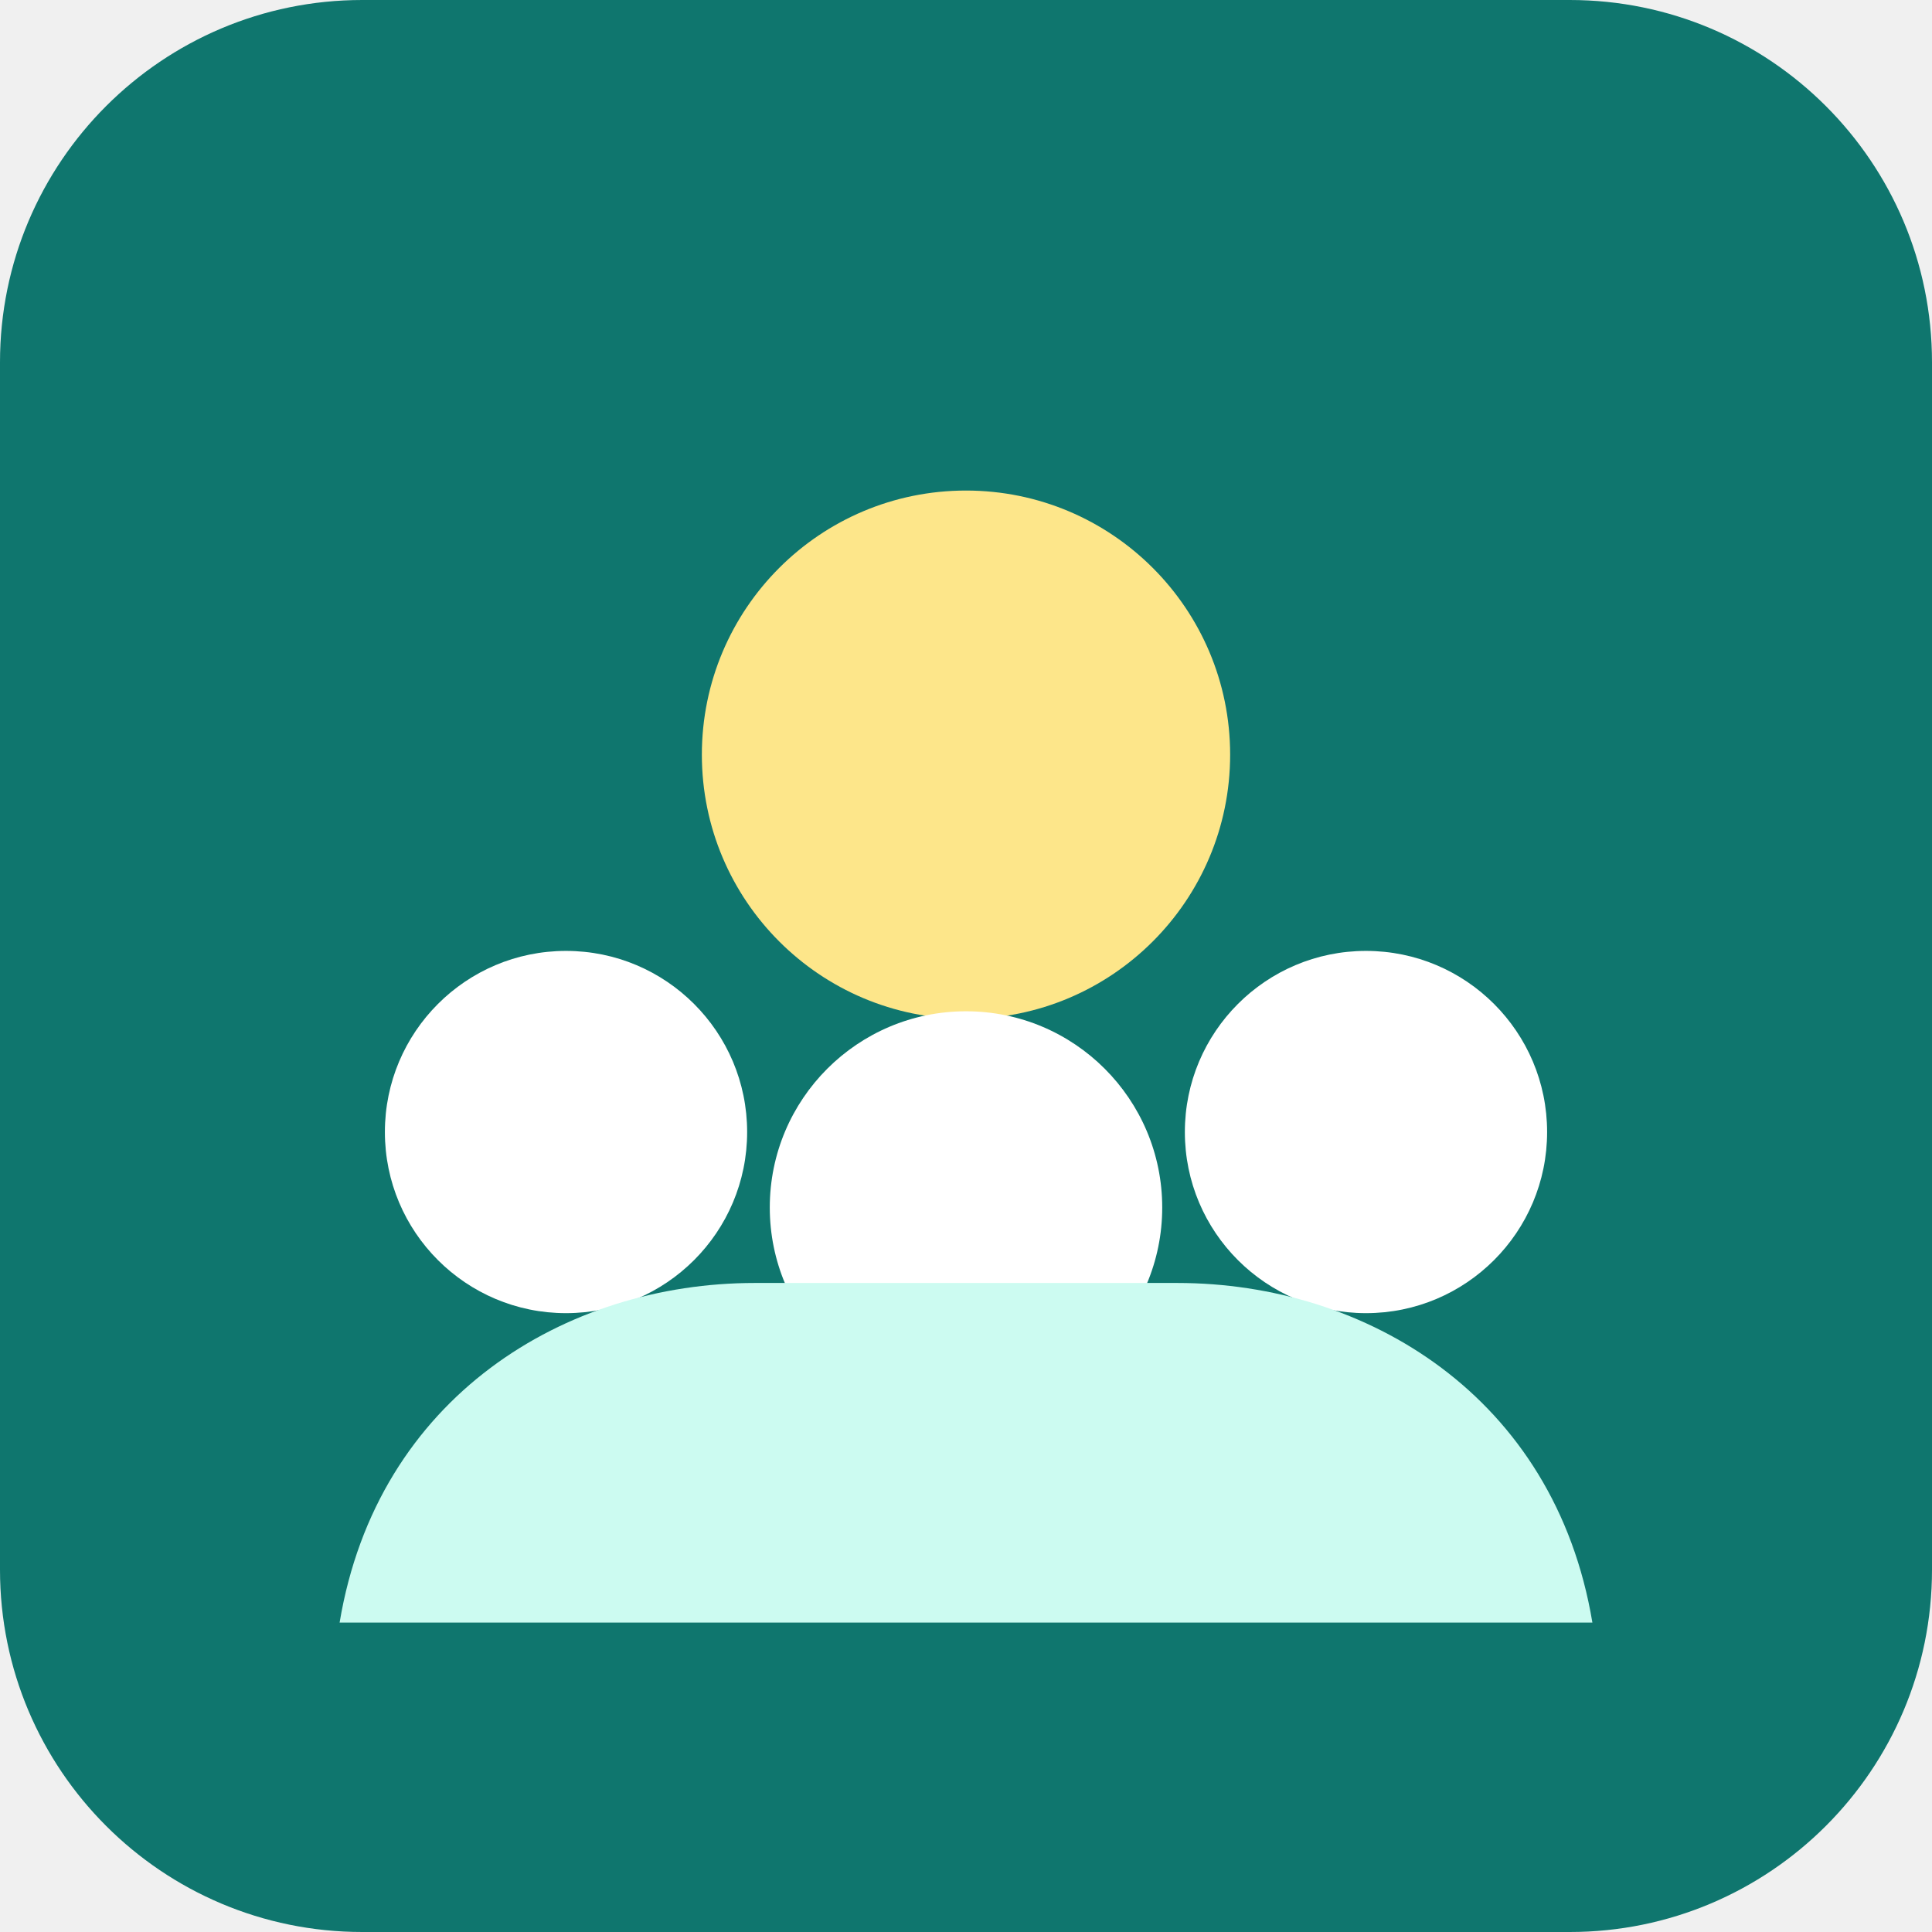
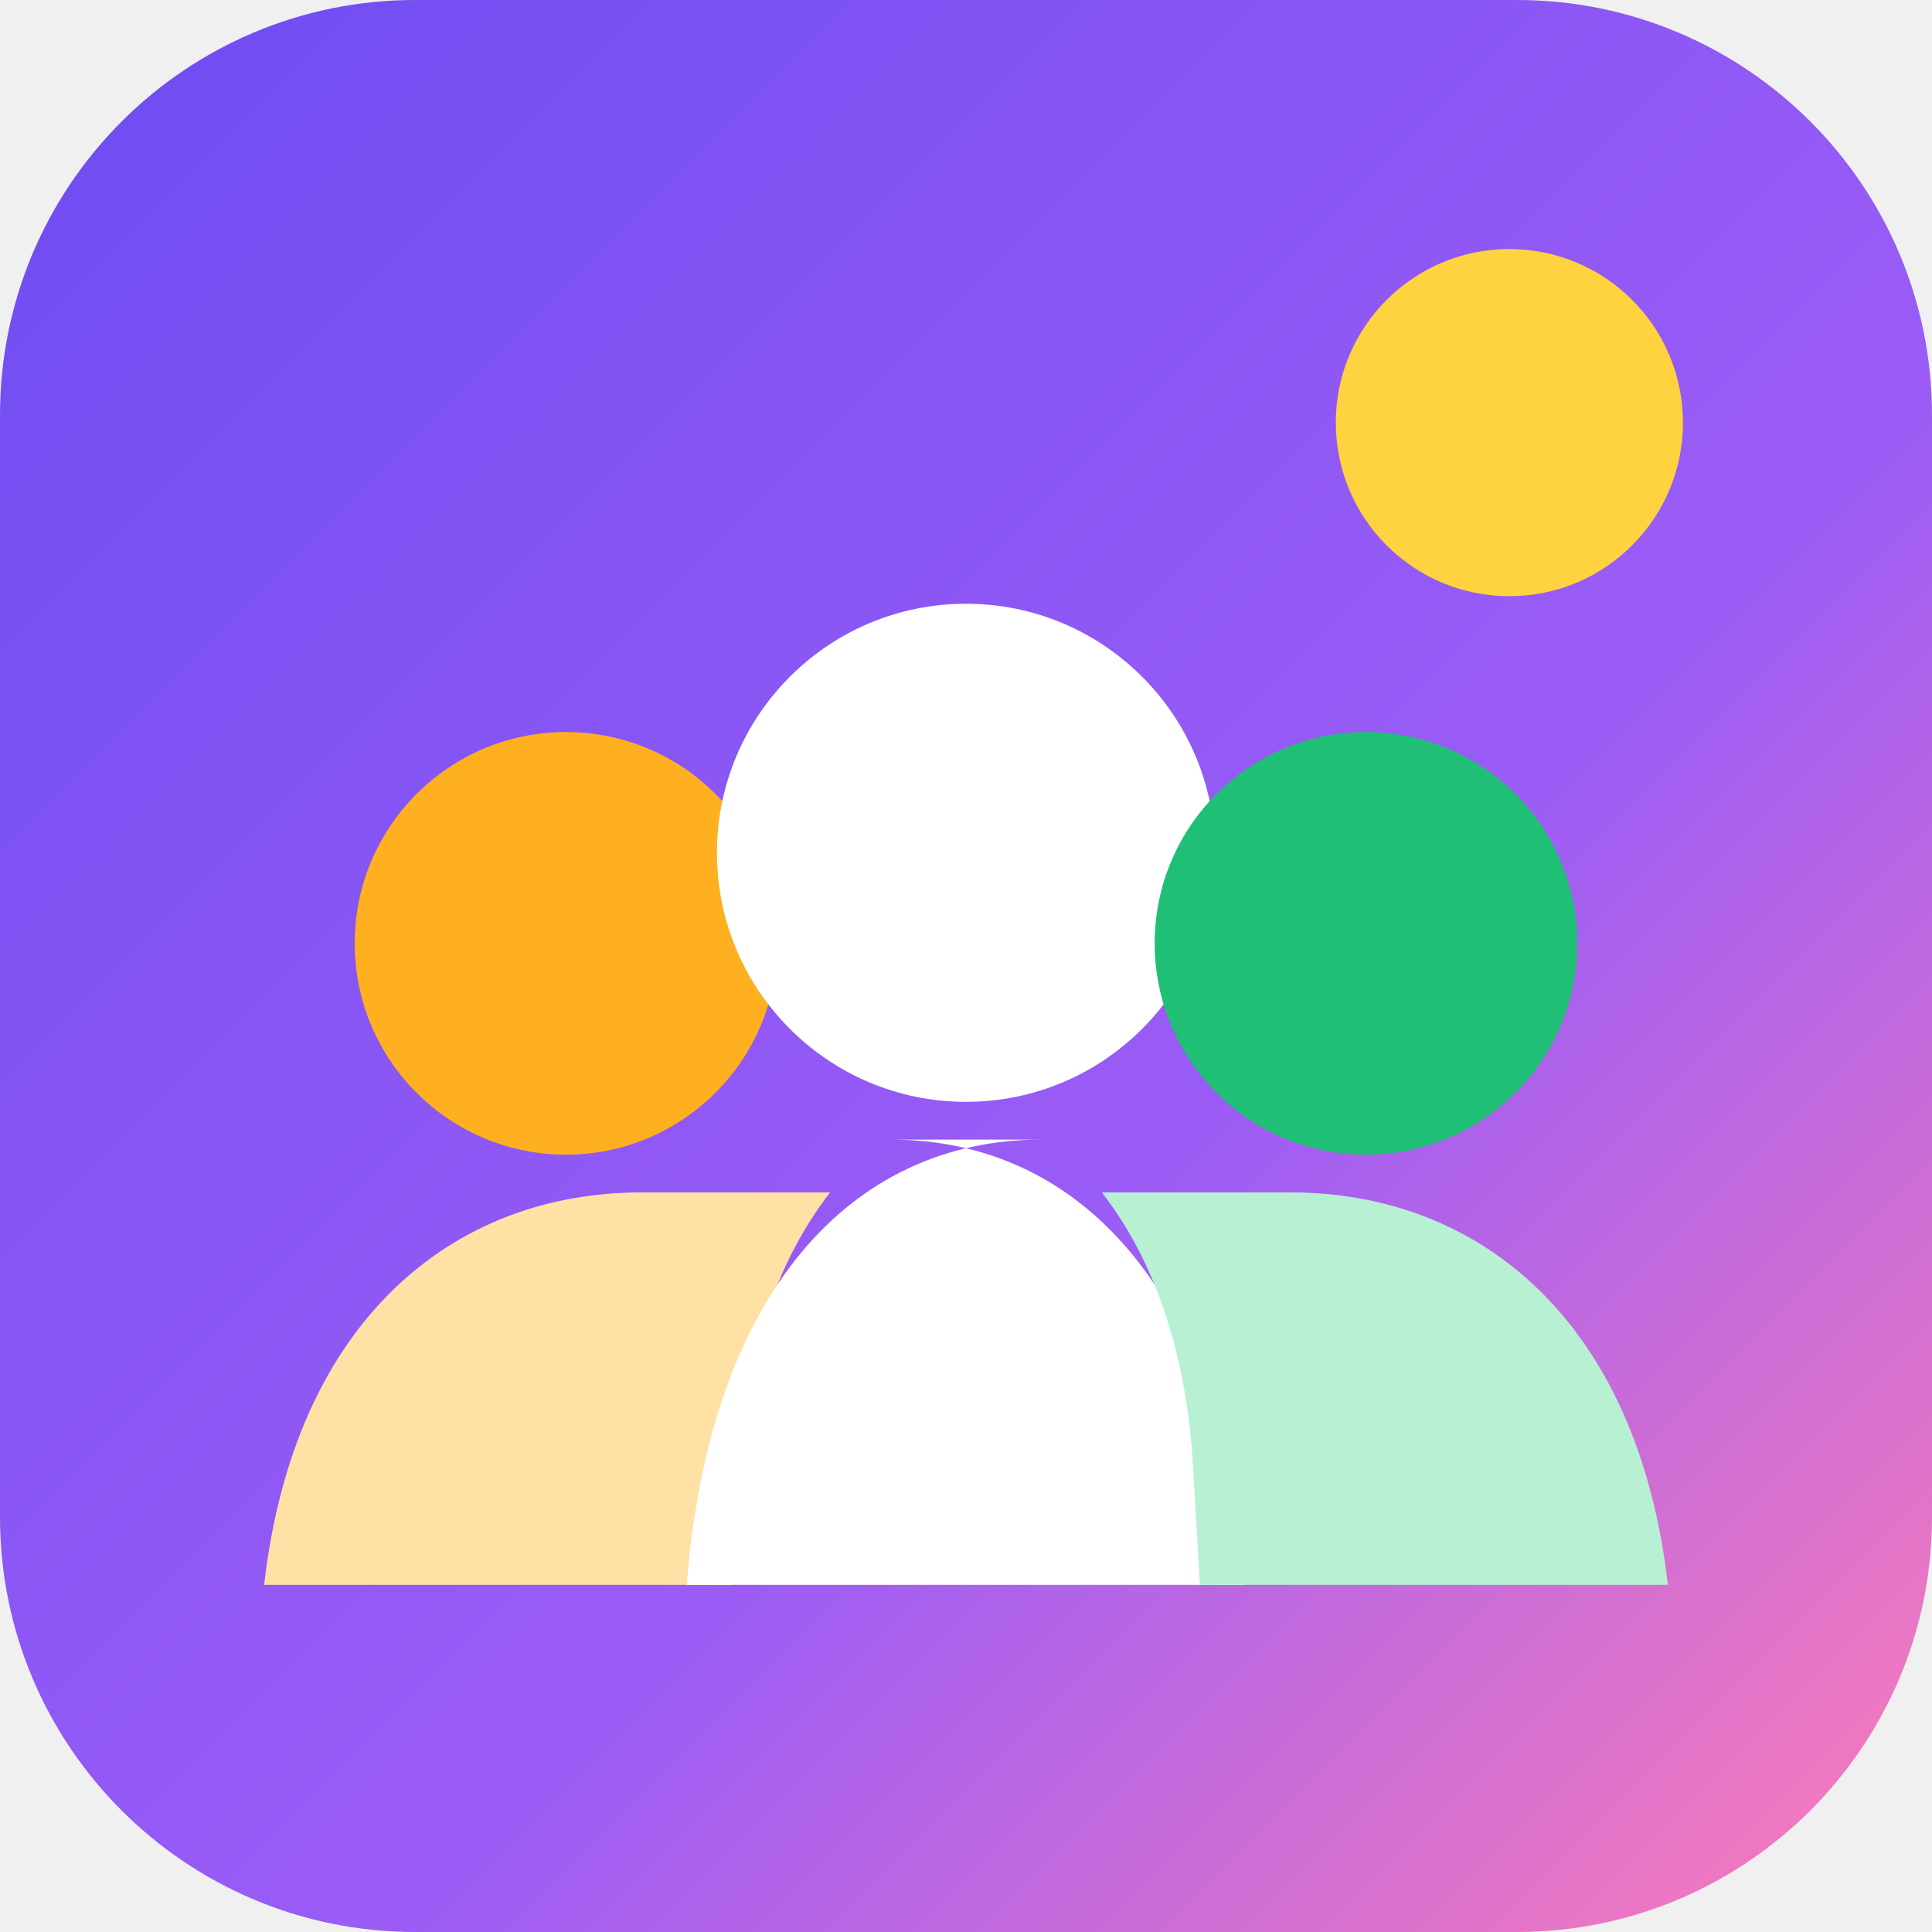
<svg xmlns="http://www.w3.org/2000/svg" viewBox="0 0 512 512">
-   <rect width="512" height="512" rx="96" fill="#0f766e" />
-   <circle cx="256" cy="200" r="70" fill="#fde68a" />
-   <circle cx="150" cy="300" r="48" fill="#fff" />
-   <circle cx="256" cy="320" r="52" fill="#fff" />
-   <circle cx="362" cy="300" r="48" fill="#fff" />
-   <path d="M90 430c10-60 60-90 110-90h112c50 0 100 30 110 90z" fill="#ccfbf1" />
+   <defs>
+     <linearGradient id="g" x1="0" y1="0" x2="1" y2="1">
+       <stop offset="0" stop-color="#6c4cf1" />
+       <stop offset=".6" stop-color="#9b5cf6" />
+       <stop offset="1" stop-color="#ff7eb6" />
+     </linearGradient>
+   </defs>
+   <rect width="512" height="512" rx="110" fill="url(#g)" />
+   <circle cx="400" cy="112" r="46" fill="#ffd23f" />
+   <circle cx="150" cy="250" r="56" fill="#ffb020" />
+   <circle cx="256" cy="226" r="66" fill="#fff" />
+   <circle cx="362" cy="250" r="56" fill="#1fbf75" />
+   <path d="M70 420c8-70 50-104 100-104h50c-14 18-22 42-24 70l-2 34z" fill="#ffe1a6" />
+   <path d="M182 420c6-78 44-118 94-118h-40c50 0 88 40 94 118z" fill="#fff" />
+   <path d="M442 420c-8-70-50-104-100-104h-50c14 18 22 42 24 70l2 34z" fill="#b8f0d4" />
</svg>
